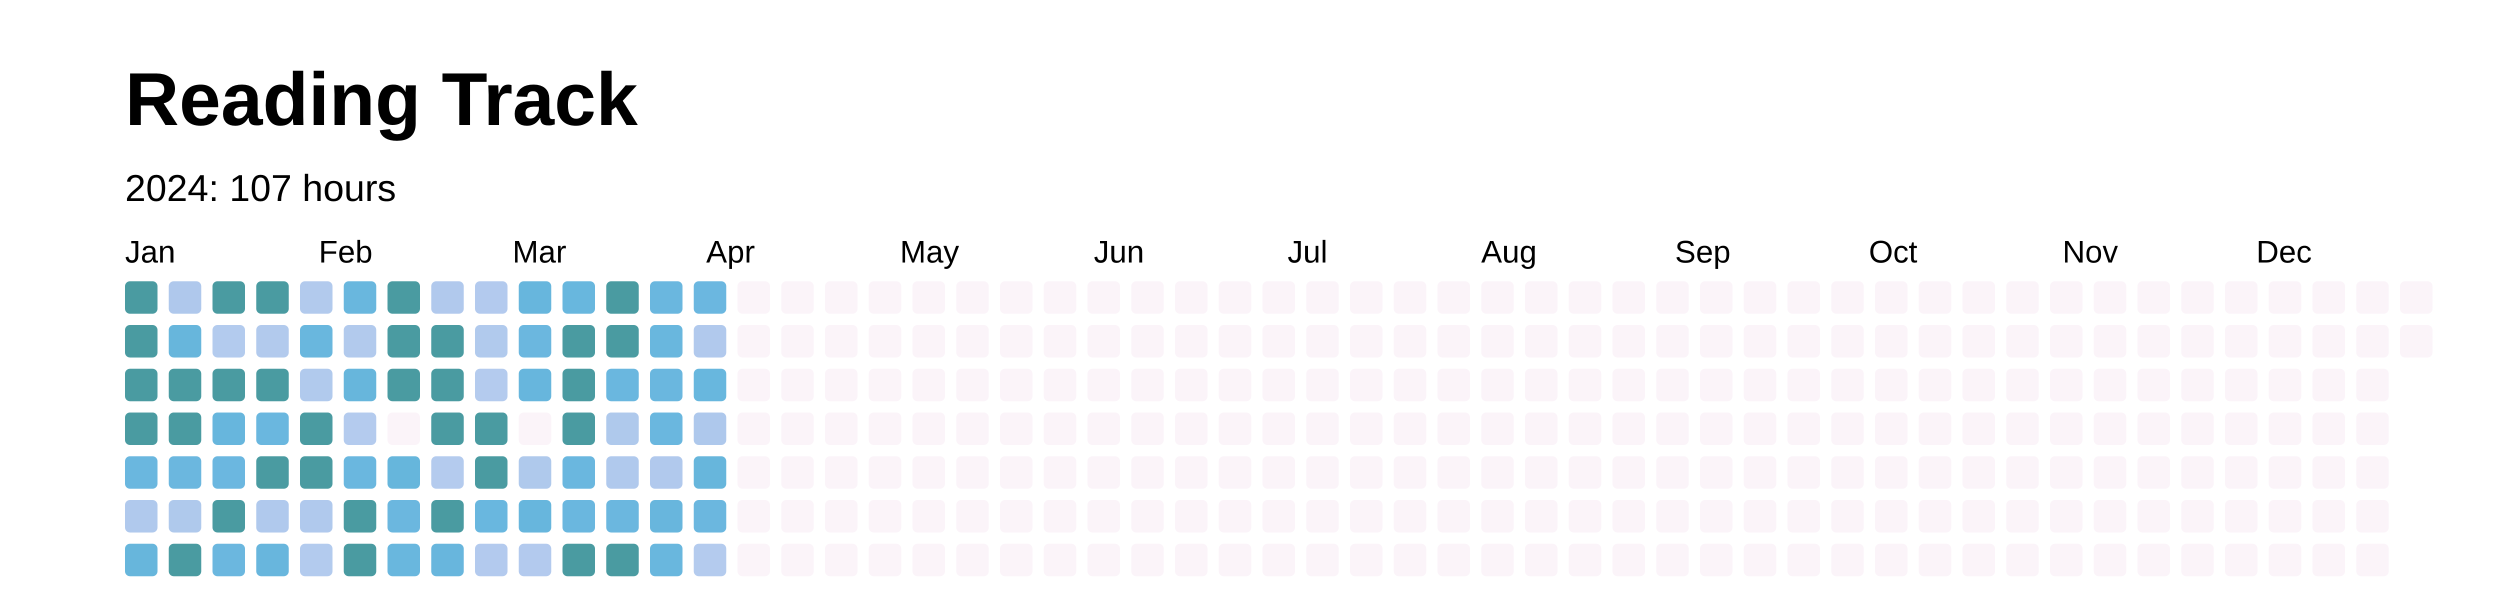
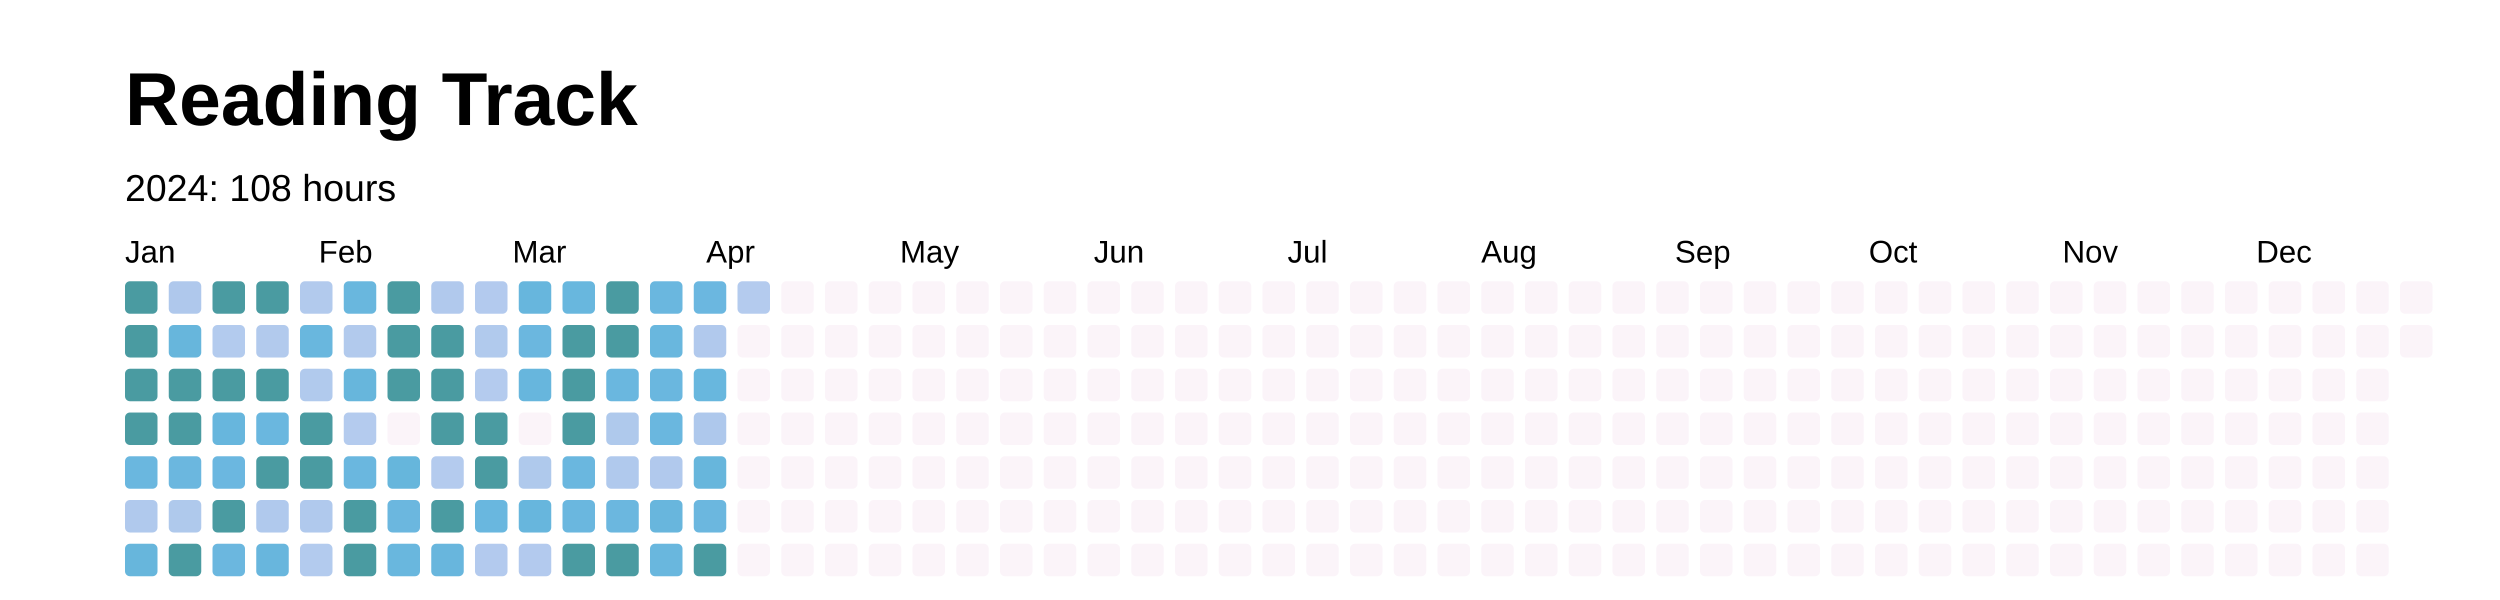
<svg xmlns="http://www.w3.org/2000/svg" baseProfile="full" height="48mm" version="1.1" viewBox="0,0,200,48" width="200mm">
  <defs />
  <rect fill="#FFFFFF" height="48" width="200" x="0" y="0" />
  <text fill="#000000" style="font-size:6px; font-family:Arial; font-weight:bold;" x="10" y="10">Reading Track</text>
-   <text dominant-baseline="hanging" fill="#000000" style="font-size:3.0px; font-family:Arial;" x="10" y="14">2024: 107 hours</text>
+   <text dominant-baseline="hanging" fill="#000000" style="font-size:3.0px; font-family:Arial;" x="10" y="14">2024: 108 hours</text>
  <text fill="#000000" style="font-size:2.5px; font-family:Arial" x="10.0" y="21.0">Jan</text>
  <text fill="#000000" style="font-size:2.5px; font-family:Arial" x="25.5" y="21.0">Feb</text>
  <text fill="#000000" style="font-size:2.5px; font-family:Arial" x="41.0" y="21.0">Mar</text>
  <text fill="#000000" style="font-size:2.5px; font-family:Arial" x="56.5" y="21.0">Apr</text>
  <text fill="#000000" style="font-size:2.5px; font-family:Arial" x="72.0" y="21.0">May</text>
  <text fill="#000000" style="font-size:2.5px; font-family:Arial" x="87.5" y="21.0">Jun</text>
  <text fill="#000000" style="font-size:2.5px; font-family:Arial" x="103.0" y="21.0">Jul</text>
  <text fill="#000000" style="font-size:2.5px; font-family:Arial" x="118.5" y="21.0">Aug</text>
  <text fill="#000000" style="font-size:2.5px; font-family:Arial" x="134.0" y="21.0">Sep</text>
  <text fill="#000000" style="font-size:2.5px; font-family:Arial" x="149.5" y="21.0">Oct</text>
  <text fill="#000000" style="font-size:2.5px; font-family:Arial" x="165.0" y="21.0">Nov</text>
  <text fill="#000000" style="font-size:2.5px; font-family:Arial" x="180.5" y="21.0">Dec</text>
  <rect fill="#4a9ba1" height="2.6" rx="0.4" ry="0.4" width="2.6" x="10.0" y="22.5" />
  <rect fill="#4a9ba1" height="2.6" rx="0.4" ry="0.4" width="2.6" x="10.0" y="26.0" />
  <rect fill="#4a9ba1" height="2.6" rx="0.4" ry="0.4" width="2.6" x="10.0" y="29.5" />
  <rect fill="#4a9ba1" height="2.6" rx="0.4" ry="0.4" width="2.6" x="10.0" y="33.0" />
  <rect fill="#6ab7df" height="2.6" rx="0.4" ry="0.4" width="2.6" x="10.0" y="36.5" />
  <rect fill="#b0c9ed" height="2.6" rx="0.4" ry="0.4" width="2.6" x="10.0" y="40.0" />
  <rect fill="#67b6dc" height="2.6" rx="0.4" ry="0.4" width="2.6" x="10.0" y="43.5" />
  <rect fill="#afc8ec" height="2.6" rx="0.4" ry="0.4" width="2.6" x="13.5" y="22.5" />
  <rect fill="#67b6dc" height="2.6" rx="0.4" ry="0.4" width="2.6" x="13.5" y="26.0" />
  <rect fill="#4a9ba1" height="2.6" rx="0.4" ry="0.4" width="2.6" x="13.5" y="29.5" />
  <rect fill="#4a9ba1" height="2.6" rx="0.4" ry="0.4" width="2.6" x="13.5" y="33.0" />
  <rect fill="#6bb7df" height="2.6" rx="0.4" ry="0.4" width="2.6" x="13.5" y="36.5" />
  <rect fill="#afc9ec" height="2.6" rx="0.4" ry="0.4" width="2.6" x="13.5" y="40.0" />
  <rect fill="#4a9ba1" height="2.6" rx="0.4" ry="0.4" width="2.6" x="13.5" y="43.5" />
  <rect fill="#4a9ba1" height="2.6" rx="0.4" ry="0.4" width="2.6" x="17.0" y="22.5" />
  <rect fill="#b3cbee" height="2.6" rx="0.4" ry="0.4" width="2.6" x="17.0" y="26.0" />
  <rect fill="#4a9ba1" height="2.6" rx="0.4" ry="0.4" width="2.6" x="17.0" y="29.5" />
  <rect fill="#67b6dd" height="2.6" rx="0.4" ry="0.4" width="2.6" x="17.0" y="33.0" />
  <rect fill="#6bb7e0" height="2.6" rx="0.4" ry="0.4" width="2.6" x="17.0" y="36.5" />
  <rect fill="#4a9ba1" height="2.6" rx="0.4" ry="0.4" width="2.6" x="17.0" y="40.0" />
  <rect fill="#6bb7df" height="2.6" rx="0.4" ry="0.4" width="2.6" x="17.0" y="43.5" />
  <rect fill="#4a9ba1" height="2.6" rx="0.4" ry="0.4" width="2.6" x="20.5" y="22.5" />
  <rect fill="#b2caed" height="2.6" rx="0.4" ry="0.4" width="2.6" x="20.5" y="26.0" />
  <rect fill="#4a9ba1" height="2.6" rx="0.4" ry="0.4" width="2.6" x="20.5" y="29.5" />
  <rect fill="#6ab7df" height="2.6" rx="0.4" ry="0.4" width="2.6" x="20.5" y="33.0" />
  <rect fill="#4a9ba1" height="2.6" rx="0.4" ry="0.4" width="2.6" x="20.5" y="36.5" />
  <rect fill="#b0c9ed" height="2.6" rx="0.4" ry="0.4" width="2.6" x="20.5" y="40.0" />
  <rect fill="#68b6dd" height="2.6" rx="0.4" ry="0.4" width="2.6" x="20.5" y="43.5" />
  <rect fill="#b2caed" height="2.6" rx="0.4" ry="0.4" width="2.6" x="24.0" y="22.5" />
  <rect fill="#69b7de" height="2.6" rx="0.4" ry="0.4" width="2.6" x="24.0" y="26.0" />
  <rect fill="#b1caed" height="2.6" rx="0.4" ry="0.4" width="2.6" x="24.0" y="29.5" />
  <rect fill="#4a9ba1" height="2.6" rx="0.4" ry="0.4" width="2.6" x="24.0" y="33.0" />
  <rect fill="#4a9ba1" height="2.6" rx="0.4" ry="0.4" width="2.6" x="24.0" y="36.5" />
  <rect fill="#b0c9ed" height="2.6" rx="0.4" ry="0.4" width="2.6" x="24.0" y="40.0" />
  <rect fill="#b3cbee" height="2.6" rx="0.4" ry="0.4" width="2.6" x="24.0" y="43.5" />
  <rect fill="#69b7de" height="2.6" rx="0.4" ry="0.4" width="2.6" x="27.5" y="22.5" />
  <rect fill="#b2caed" height="2.6" rx="0.4" ry="0.4" width="2.6" x="27.5" y="26.0" />
  <rect fill="#67b6dc" height="2.6" rx="0.4" ry="0.4" width="2.6" x="27.5" y="29.5" />
  <rect fill="#b4cbee" height="2.6" rx="0.4" ry="0.4" width="2.6" x="27.5" y="33.0" />
  <rect fill="#6ab7df" height="2.6" rx="0.4" ry="0.4" width="2.6" x="27.5" y="36.5" />
  <rect fill="#4a9ba1" height="2.6" rx="0.4" ry="0.4" width="2.6" x="27.5" y="40.0" />
  <rect fill="#4a9ba1" height="2.6" rx="0.4" ry="0.4" width="2.6" x="27.5" y="43.5" />
  <rect fill="#4a9ba1" height="2.6" rx="0.4" ry="0.4" width="2.6" x="31.0" y="22.5" />
  <rect fill="#4a9ba1" height="2.6" rx="0.4" ry="0.4" width="2.6" x="31.0" y="26.0" />
  <rect fill="#4a9ba1" height="2.6" rx="0.4" ry="0.4" width="2.6" x="31.0" y="29.5" />
  <rect fill="#FBF4F9" height="2.6" rx="0.4" ry="0.4" width="2.6" x="31.0" y="33.0" />
  <rect fill="#66b6dc" height="2.6" rx="0.4" ry="0.4" width="2.6" x="31.0" y="36.5" />
  <rect fill="#6bb7df" height="2.6" rx="0.4" ry="0.4" width="2.6" x="31.0" y="40.0" />
  <rect fill="#69b7de" height="2.6" rx="0.4" ry="0.4" width="2.6" x="31.0" y="43.5" />
  <rect fill="#b1c9ed" height="2.6" rx="0.4" ry="0.4" width="2.6" x="34.5" y="22.5" />
  <rect fill="#4a9ba1" height="2.6" rx="0.4" ry="0.4" width="2.6" x="34.5" y="26.0" />
  <rect fill="#4a9ba1" height="2.6" rx="0.4" ry="0.4" width="2.6" x="34.5" y="29.5" />
  <rect fill="#4a9ba1" height="2.6" rx="0.4" ry="0.4" width="2.6" x="34.5" y="33.0" />
  <rect fill="#b4cbee" height="2.6" rx="0.4" ry="0.4" width="2.6" x="34.5" y="36.5" />
  <rect fill="#4a9ba1" height="2.6" rx="0.4" ry="0.4" width="2.6" x="34.5" y="40.0" />
  <rect fill="#68b6dd" height="2.6" rx="0.4" ry="0.4" width="2.6" x="34.5" y="43.5" />
  <rect fill="#b3caee" height="2.6" rx="0.4" ry="0.4" width="2.6" x="38.0" y="22.5" />
  <rect fill="#b1caed" height="2.6" rx="0.4" ry="0.4" width="2.6" x="38.0" y="26.0" />
  <rect fill="#b4cbee" height="2.6" rx="0.4" ry="0.4" width="2.6" x="38.0" y="29.5" />
  <rect fill="#4a9ba1" height="2.6" rx="0.4" ry="0.4" width="2.6" x="38.0" y="33.0" />
  <rect fill="#4a9ba1" height="2.6" rx="0.4" ry="0.4" width="2.6" x="38.0" y="36.5" />
  <rect fill="#69b7df" height="2.6" rx="0.4" ry="0.4" width="2.6" x="38.0" y="40.0" />
  <rect fill="#b3caee" height="2.6" rx="0.4" ry="0.4" width="2.6" x="38.0" y="43.5" />
  <rect fill="#67b6dd" height="2.6" rx="0.4" ry="0.4" width="2.6" x="41.5" y="22.5" />
  <rect fill="#6bb7df" height="2.6" rx="0.4" ry="0.4" width="2.6" x="41.5" y="26.0" />
  <rect fill="#67b6dd" height="2.6" rx="0.4" ry="0.4" width="2.6" x="41.5" y="29.5" />
  <rect fill="#FBF4F9" height="2.6" rx="0.4" ry="0.4" width="2.6" x="41.5" y="33.0" />
  <rect fill="#afc9ec" height="2.6" rx="0.4" ry="0.4" width="2.6" x="41.5" y="36.5" />
  <rect fill="#67b6dd" height="2.6" rx="0.4" ry="0.4" width="2.6" x="41.5" y="40.0" />
  <rect fill="#b3caee" height="2.6" rx="0.4" ry="0.4" width="2.6" x="41.5" y="43.5" />
  <rect fill="#68b7de" height="2.6" rx="0.4" ry="0.4" width="2.6" x="45.0" y="22.5" />
  <rect fill="#4a9ba1" height="2.6" rx="0.4" ry="0.4" width="2.6" x="45.0" y="26.0" />
  <rect fill="#4a9ba1" height="2.6" rx="0.4" ry="0.4" width="2.6" x="45.0" y="29.5" />
  <rect fill="#4a9ba1" height="2.6" rx="0.4" ry="0.4" width="2.6" x="45.0" y="33.0" />
  <rect fill="#6ab7df" height="2.6" rx="0.4" ry="0.4" width="2.6" x="45.0" y="36.5" />
  <rect fill="#6ab7df" height="2.6" rx="0.4" ry="0.4" width="2.6" x="45.0" y="40.0" />
  <rect fill="#4a9ba1" height="2.6" rx="0.4" ry="0.4" width="2.6" x="45.0" y="43.5" />
  <rect fill="#4a9ba1" height="2.6" rx="0.4" ry="0.4" width="2.6" x="48.5" y="22.5" />
  <rect fill="#4a9ba1" height="2.6" rx="0.4" ry="0.4" width="2.6" x="48.5" y="26.0" />
  <rect fill="#6ab7df" height="2.6" rx="0.4" ry="0.4" width="2.6" x="48.5" y="29.5" />
  <rect fill="#afc9ec" height="2.6" rx="0.4" ry="0.4" width="2.6" x="48.5" y="33.0" />
  <rect fill="#b0c9ed" height="2.6" rx="0.4" ry="0.4" width="2.6" x="48.5" y="36.5" />
  <rect fill="#6bb7df" height="2.6" rx="0.4" ry="0.4" width="2.6" x="48.5" y="40.0" />
  <rect fill="#4a9ba1" height="2.6" rx="0.4" ry="0.4" width="2.6" x="48.5" y="43.5" />
  <rect fill="#6ab7df" height="2.6" rx="0.4" ry="0.4" width="2.6" x="52.0" y="22.5" />
  <rect fill="#69b7de" height="2.6" rx="0.4" ry="0.4" width="2.6" x="52.0" y="26.0" />
  <rect fill="#6ab7df" height="2.6" rx="0.4" ry="0.4" width="2.6" x="52.0" y="29.5" />
  <rect fill="#6ab7df" height="2.6" rx="0.4" ry="0.4" width="2.6" x="52.0" y="33.0" />
  <rect fill="#b1c9ed" height="2.6" rx="0.4" ry="0.4" width="2.6" x="52.0" y="36.5" />
  <rect fill="#68b6dd" height="2.6" rx="0.4" ry="0.4" width="2.6" x="52.0" y="40.0" />
  <rect fill="#69b7de" height="2.6" rx="0.4" ry="0.4" width="2.6" x="52.0" y="43.5" />
  <rect fill="#6bb7e0" height="2.6" rx="0.4" ry="0.4" width="2.6" x="55.5" y="22.5" />
  <rect fill="#b1c9ed" height="2.6" rx="0.4" ry="0.4" width="2.6" x="55.5" y="26.0" />
  <rect fill="#68b7de" height="2.6" rx="0.4" ry="0.4" width="2.6" x="55.5" y="29.5" />
  <rect fill="#aec8ec" height="2.6" rx="0.4" ry="0.4" width="2.6" x="55.5" y="33.0" />
  <rect fill="#67b6dc" height="2.6" rx="0.4" ry="0.4" width="2.6" x="55.5" y="36.5" />
  <rect fill="#6bb7df" height="2.6" rx="0.4" ry="0.4" width="2.6" x="55.5" y="40.0" />
-   <rect fill="#b4cbee" height="2.6" rx="0.4" ry="0.4" width="2.6" x="55.5" y="43.5" />
-   <rect fill="#FBF4F9" height="2.6" rx="0.4" ry="0.4" width="2.6" x="59.0" y="22.5" />
+   <rect fill="#4a9ba1" height="2.6" rx="0.4" ry="0.4" width="2.6" x="55.5" y="43.5" />
+   <rect fill="#b4cbee" height="2.6" rx="0.4" ry="0.4" width="2.6" x="59.0" y="22.5" />
  <rect fill="#FBF4F9" height="2.6" rx="0.4" ry="0.4" width="2.6" x="59.0" y="26.0" />
  <rect fill="#FBF4F9" height="2.6" rx="0.4" ry="0.4" width="2.6" x="59.0" y="29.5" />
  <rect fill="#FBF4F9" height="2.6" rx="0.4" ry="0.4" width="2.6" x="59.0" y="33.0" />
  <rect fill="#FBF4F9" height="2.6" rx="0.4" ry="0.4" width="2.6" x="59.0" y="36.5" />
  <rect fill="#FBF4F9" height="2.6" rx="0.4" ry="0.4" width="2.6" x="59.0" y="40.0" />
  <rect fill="#FBF4F9" height="2.6" rx="0.4" ry="0.4" width="2.6" x="59.0" y="43.5" />
  <rect fill="#FBF4F9" height="2.6" rx="0.4" ry="0.4" width="2.6" x="62.5" y="22.5" />
  <rect fill="#FBF4F9" height="2.6" rx="0.4" ry="0.4" width="2.6" x="62.5" y="26.0" />
  <rect fill="#FBF4F9" height="2.6" rx="0.4" ry="0.4" width="2.6" x="62.5" y="29.5" />
  <rect fill="#FBF4F9" height="2.6" rx="0.4" ry="0.4" width="2.6" x="62.5" y="33.0" />
  <rect fill="#FBF4F9" height="2.6" rx="0.4" ry="0.4" width="2.6" x="62.5" y="36.5" />
  <rect fill="#FBF4F9" height="2.6" rx="0.4" ry="0.4" width="2.6" x="62.5" y="40.0" />
  <rect fill="#FBF4F9" height="2.6" rx="0.4" ry="0.4" width="2.6" x="62.5" y="43.5" />
  <rect fill="#FBF4F9" height="2.6" rx="0.4" ry="0.4" width="2.6" x="66.0" y="22.5" />
  <rect fill="#FBF4F9" height="2.6" rx="0.4" ry="0.4" width="2.6" x="66.0" y="26.0" />
  <rect fill="#FBF4F9" height="2.6" rx="0.4" ry="0.4" width="2.6" x="66.0" y="29.5" />
  <rect fill="#FBF4F9" height="2.6" rx="0.4" ry="0.4" width="2.6" x="66.0" y="33.0" />
  <rect fill="#FBF4F9" height="2.6" rx="0.4" ry="0.4" width="2.6" x="66.0" y="36.5" />
  <rect fill="#FBF4F9" height="2.6" rx="0.4" ry="0.4" width="2.6" x="66.0" y="40.0" />
  <rect fill="#FBF4F9" height="2.6" rx="0.4" ry="0.4" width="2.6" x="66.0" y="43.5" />
  <rect fill="#FBF4F9" height="2.6" rx="0.4" ry="0.4" width="2.6" x="69.5" y="22.5" />
  <rect fill="#FBF4F9" height="2.6" rx="0.4" ry="0.4" width="2.6" x="69.5" y="26.0" />
  <rect fill="#FBF4F9" height="2.6" rx="0.4" ry="0.4" width="2.6" x="69.5" y="29.5" />
  <rect fill="#FBF4F9" height="2.6" rx="0.4" ry="0.4" width="2.6" x="69.5" y="33.0" />
  <rect fill="#FBF4F9" height="2.6" rx="0.4" ry="0.4" width="2.6" x="69.5" y="36.5" />
  <rect fill="#FBF4F9" height="2.6" rx="0.4" ry="0.4" width="2.6" x="69.5" y="40.0" />
  <rect fill="#FBF4F9" height="2.6" rx="0.4" ry="0.4" width="2.6" x="69.5" y="43.5" />
  <rect fill="#FBF4F9" height="2.6" rx="0.4" ry="0.4" width="2.6" x="73.0" y="22.5" />
  <rect fill="#FBF4F9" height="2.6" rx="0.4" ry="0.4" width="2.6" x="73.0" y="26.0" />
  <rect fill="#FBF4F9" height="2.6" rx="0.4" ry="0.4" width="2.6" x="73.0" y="29.5" />
  <rect fill="#FBF4F9" height="2.6" rx="0.4" ry="0.4" width="2.6" x="73.0" y="33.0" />
  <rect fill="#FBF4F9" height="2.6" rx="0.4" ry="0.4" width="2.6" x="73.0" y="36.5" />
  <rect fill="#FBF4F9" height="2.6" rx="0.4" ry="0.4" width="2.6" x="73.0" y="40.0" />
  <rect fill="#FBF4F9" height="2.6" rx="0.4" ry="0.4" width="2.6" x="73.0" y="43.5" />
  <rect fill="#FBF4F9" height="2.6" rx="0.4" ry="0.4" width="2.6" x="76.5" y="22.5" />
  <rect fill="#FBF4F9" height="2.6" rx="0.4" ry="0.4" width="2.6" x="76.5" y="26.0" />
  <rect fill="#FBF4F9" height="2.6" rx="0.4" ry="0.4" width="2.6" x="76.5" y="29.5" />
  <rect fill="#FBF4F9" height="2.6" rx="0.4" ry="0.4" width="2.6" x="76.5" y="33.0" />
  <rect fill="#FBF4F9" height="2.6" rx="0.4" ry="0.4" width="2.6" x="76.5" y="36.5" />
  <rect fill="#FBF4F9" height="2.6" rx="0.4" ry="0.4" width="2.6" x="76.5" y="40.0" />
  <rect fill="#FBF4F9" height="2.6" rx="0.4" ry="0.4" width="2.6" x="76.5" y="43.5" />
  <rect fill="#FBF4F9" height="2.6" rx="0.4" ry="0.4" width="2.6" x="80.0" y="22.5" />
  <rect fill="#FBF4F9" height="2.6" rx="0.4" ry="0.4" width="2.6" x="80.0" y="26.0" />
  <rect fill="#FBF4F9" height="2.6" rx="0.4" ry="0.4" width="2.6" x="80.0" y="29.5" />
  <rect fill="#FBF4F9" height="2.6" rx="0.4" ry="0.4" width="2.6" x="80.0" y="33.0" />
  <rect fill="#FBF4F9" height="2.6" rx="0.4" ry="0.4" width="2.6" x="80.0" y="36.5" />
  <rect fill="#FBF4F9" height="2.6" rx="0.4" ry="0.4" width="2.6" x="80.0" y="40.0" />
  <rect fill="#FBF4F9" height="2.6" rx="0.4" ry="0.4" width="2.6" x="80.0" y="43.5" />
  <rect fill="#FBF4F9" height="2.6" rx="0.4" ry="0.4" width="2.6" x="83.5" y="22.5" />
  <rect fill="#FBF4F9" height="2.6" rx="0.4" ry="0.4" width="2.6" x="83.5" y="26.0" />
  <rect fill="#FBF4F9" height="2.6" rx="0.4" ry="0.4" width="2.6" x="83.5" y="29.5" />
  <rect fill="#FBF4F9" height="2.6" rx="0.4" ry="0.4" width="2.6" x="83.5" y="33.0" />
  <rect fill="#FBF4F9" height="2.6" rx="0.4" ry="0.4" width="2.6" x="83.5" y="36.5" />
  <rect fill="#FBF4F9" height="2.6" rx="0.4" ry="0.4" width="2.6" x="83.5" y="40.0" />
  <rect fill="#FBF4F9" height="2.6" rx="0.4" ry="0.4" width="2.6" x="83.5" y="43.5" />
  <rect fill="#FBF4F9" height="2.6" rx="0.4" ry="0.4" width="2.6" x="87.0" y="22.5" />
  <rect fill="#FBF4F9" height="2.6" rx="0.4" ry="0.4" width="2.6" x="87.0" y="26.0" />
  <rect fill="#FBF4F9" height="2.6" rx="0.4" ry="0.4" width="2.6" x="87.0" y="29.5" />
  <rect fill="#FBF4F9" height="2.6" rx="0.4" ry="0.4" width="2.6" x="87.0" y="33.0" />
  <rect fill="#FBF4F9" height="2.6" rx="0.4" ry="0.4" width="2.6" x="87.0" y="36.5" />
  <rect fill="#FBF4F9" height="2.6" rx="0.4" ry="0.4" width="2.6" x="87.0" y="40.0" />
  <rect fill="#FBF4F9" height="2.6" rx="0.4" ry="0.4" width="2.6" x="87.0" y="43.5" />
  <rect fill="#FBF4F9" height="2.6" rx="0.4" ry="0.4" width="2.6" x="90.5" y="22.5" />
  <rect fill="#FBF4F9" height="2.6" rx="0.4" ry="0.4" width="2.6" x="90.5" y="26.0" />
  <rect fill="#FBF4F9" height="2.6" rx="0.4" ry="0.4" width="2.6" x="90.5" y="29.5" />
  <rect fill="#FBF4F9" height="2.6" rx="0.4" ry="0.4" width="2.6" x="90.5" y="33.0" />
  <rect fill="#FBF4F9" height="2.6" rx="0.4" ry="0.4" width="2.6" x="90.5" y="36.5" />
  <rect fill="#FBF4F9" height="2.6" rx="0.4" ry="0.4" width="2.6" x="90.5" y="40.0" />
  <rect fill="#FBF4F9" height="2.6" rx="0.4" ry="0.4" width="2.6" x="90.5" y="43.5" />
  <rect fill="#FBF4F9" height="2.6" rx="0.4" ry="0.4" width="2.6" x="94.0" y="22.5" />
  <rect fill="#FBF4F9" height="2.6" rx="0.4" ry="0.4" width="2.6" x="94.0" y="26.0" />
  <rect fill="#FBF4F9" height="2.6" rx="0.4" ry="0.4" width="2.6" x="94.0" y="29.5" />
  <rect fill="#FBF4F9" height="2.6" rx="0.4" ry="0.4" width="2.6" x="94.0" y="33.0" />
  <rect fill="#FBF4F9" height="2.6" rx="0.4" ry="0.4" width="2.6" x="94.0" y="36.5" />
  <rect fill="#FBF4F9" height="2.6" rx="0.4" ry="0.4" width="2.6" x="94.0" y="40.0" />
  <rect fill="#FBF4F9" height="2.6" rx="0.4" ry="0.4" width="2.6" x="94.0" y="43.5" />
  <rect fill="#FBF4F9" height="2.6" rx="0.4" ry="0.4" width="2.6" x="97.5" y="22.5" />
  <rect fill="#FBF4F9" height="2.6" rx="0.4" ry="0.4" width="2.6" x="97.5" y="26.0" />
  <rect fill="#FBF4F9" height="2.6" rx="0.4" ry="0.4" width="2.6" x="97.5" y="29.5" />
  <rect fill="#FBF4F9" height="2.6" rx="0.4" ry="0.4" width="2.6" x="97.5" y="33.0" />
  <rect fill="#FBF4F9" height="2.6" rx="0.4" ry="0.4" width="2.6" x="97.5" y="36.5" />
  <rect fill="#FBF4F9" height="2.6" rx="0.4" ry="0.4" width="2.6" x="97.5" y="40.0" />
  <rect fill="#FBF4F9" height="2.6" rx="0.4" ry="0.4" width="2.6" x="97.5" y="43.5" />
  <rect fill="#FBF4F9" height="2.6" rx="0.4" ry="0.4" width="2.6" x="101.0" y="22.5" />
  <rect fill="#FBF4F9" height="2.6" rx="0.4" ry="0.4" width="2.6" x="101.0" y="26.0" />
  <rect fill="#FBF4F9" height="2.6" rx="0.4" ry="0.4" width="2.6" x="101.0" y="29.5" />
  <rect fill="#FBF4F9" height="2.6" rx="0.4" ry="0.4" width="2.6" x="101.0" y="33.0" />
  <rect fill="#FBF4F9" height="2.6" rx="0.4" ry="0.4" width="2.6" x="101.0" y="36.5" />
  <rect fill="#FBF4F9" height="2.6" rx="0.4" ry="0.4" width="2.6" x="101.0" y="40.0" />
  <rect fill="#FBF4F9" height="2.6" rx="0.4" ry="0.4" width="2.6" x="101.0" y="43.5" />
  <rect fill="#FBF4F9" height="2.6" rx="0.4" ry="0.4" width="2.6" x="104.5" y="22.5" />
  <rect fill="#FBF4F9" height="2.6" rx="0.4" ry="0.4" width="2.6" x="104.5" y="26.0" />
  <rect fill="#FBF4F9" height="2.6" rx="0.4" ry="0.4" width="2.6" x="104.5" y="29.5" />
  <rect fill="#FBF4F9" height="2.6" rx="0.4" ry="0.4" width="2.6" x="104.5" y="33.0" />
  <rect fill="#FBF4F9" height="2.6" rx="0.4" ry="0.4" width="2.6" x="104.5" y="36.5" />
  <rect fill="#FBF4F9" height="2.6" rx="0.4" ry="0.4" width="2.6" x="104.5" y="40.0" />
  <rect fill="#FBF4F9" height="2.6" rx="0.4" ry="0.4" width="2.6" x="104.5" y="43.5" />
  <rect fill="#FBF4F9" height="2.6" rx="0.4" ry="0.4" width="2.6" x="108.0" y="22.5" />
  <rect fill="#FBF4F9" height="2.6" rx="0.4" ry="0.4" width="2.6" x="108.0" y="26.0" />
  <rect fill="#FBF4F9" height="2.6" rx="0.4" ry="0.4" width="2.6" x="108.0" y="29.5" />
  <rect fill="#FBF4F9" height="2.6" rx="0.4" ry="0.4" width="2.6" x="108.0" y="33.0" />
  <rect fill="#FBF4F9" height="2.6" rx="0.4" ry="0.4" width="2.6" x="108.0" y="36.5" />
  <rect fill="#FBF4F9" height="2.6" rx="0.4" ry="0.4" width="2.6" x="108.0" y="40.0" />
  <rect fill="#FBF4F9" height="2.6" rx="0.4" ry="0.4" width="2.6" x="108.0" y="43.5" />
  <rect fill="#FBF4F9" height="2.6" rx="0.4" ry="0.4" width="2.6" x="111.5" y="22.5" />
  <rect fill="#FBF4F9" height="2.6" rx="0.4" ry="0.4" width="2.6" x="111.5" y="26.0" />
  <rect fill="#FBF4F9" height="2.6" rx="0.4" ry="0.4" width="2.6" x="111.5" y="29.5" />
  <rect fill="#FBF4F9" height="2.6" rx="0.4" ry="0.4" width="2.6" x="111.5" y="33.0" />
  <rect fill="#FBF4F9" height="2.6" rx="0.4" ry="0.4" width="2.6" x="111.5" y="36.5" />
  <rect fill="#FBF4F9" height="2.6" rx="0.4" ry="0.4" width="2.6" x="111.5" y="40.0" />
  <rect fill="#FBF4F9" height="2.6" rx="0.4" ry="0.4" width="2.6" x="111.5" y="43.5" />
  <rect fill="#FBF4F9" height="2.6" rx="0.4" ry="0.4" width="2.6" x="115.0" y="22.5" />
  <rect fill="#FBF4F9" height="2.6" rx="0.4" ry="0.4" width="2.6" x="115.0" y="26.0" />
  <rect fill="#FBF4F9" height="2.6" rx="0.4" ry="0.4" width="2.6" x="115.0" y="29.5" />
  <rect fill="#FBF4F9" height="2.6" rx="0.4" ry="0.4" width="2.6" x="115.0" y="33.0" />
  <rect fill="#FBF4F9" height="2.6" rx="0.4" ry="0.4" width="2.6" x="115.0" y="36.5" />
  <rect fill="#FBF4F9" height="2.6" rx="0.4" ry="0.4" width="2.6" x="115.0" y="40.0" />
  <rect fill="#FBF4F9" height="2.6" rx="0.4" ry="0.4" width="2.6" x="115.0" y="43.5" />
  <rect fill="#FBF4F9" height="2.6" rx="0.4" ry="0.4" width="2.6" x="118.5" y="22.5" />
  <rect fill="#FBF4F9" height="2.6" rx="0.4" ry="0.4" width="2.6" x="118.5" y="26.0" />
  <rect fill="#FBF4F9" height="2.6" rx="0.4" ry="0.4" width="2.6" x="118.5" y="29.5" />
  <rect fill="#FBF4F9" height="2.6" rx="0.4" ry="0.4" width="2.6" x="118.5" y="33.0" />
  <rect fill="#FBF4F9" height="2.6" rx="0.4" ry="0.4" width="2.6" x="118.5" y="36.5" />
  <rect fill="#FBF4F9" height="2.6" rx="0.4" ry="0.4" width="2.6" x="118.5" y="40.0" />
  <rect fill="#FBF4F9" height="2.6" rx="0.4" ry="0.4" width="2.6" x="118.5" y="43.5" />
  <rect fill="#FBF4F9" height="2.6" rx="0.4" ry="0.4" width="2.6" x="122.0" y="22.5" />
  <rect fill="#FBF4F9" height="2.6" rx="0.4" ry="0.4" width="2.6" x="122.0" y="26.0" />
  <rect fill="#FBF4F9" height="2.6" rx="0.4" ry="0.4" width="2.6" x="122.0" y="29.5" />
  <rect fill="#FBF4F9" height="2.6" rx="0.4" ry="0.4" width="2.6" x="122.0" y="33.0" />
  <rect fill="#FBF4F9" height="2.6" rx="0.4" ry="0.4" width="2.6" x="122.0" y="36.5" />
  <rect fill="#FBF4F9" height="2.6" rx="0.4" ry="0.4" width="2.6" x="122.0" y="40.0" />
  <rect fill="#FBF4F9" height="2.6" rx="0.4" ry="0.4" width="2.6" x="122.0" y="43.5" />
  <rect fill="#FBF4F9" height="2.6" rx="0.4" ry="0.4" width="2.6" x="125.5" y="22.5" />
  <rect fill="#FBF4F9" height="2.6" rx="0.4" ry="0.4" width="2.6" x="125.5" y="26.0" />
  <rect fill="#FBF4F9" height="2.6" rx="0.4" ry="0.4" width="2.6" x="125.5" y="29.5" />
  <rect fill="#FBF4F9" height="2.6" rx="0.4" ry="0.4" width="2.6" x="125.5" y="33.0" />
  <rect fill="#FBF4F9" height="2.6" rx="0.4" ry="0.4" width="2.6" x="125.5" y="36.5" />
  <rect fill="#FBF4F9" height="2.6" rx="0.4" ry="0.4" width="2.6" x="125.5" y="40.0" />
  <rect fill="#FBF4F9" height="2.6" rx="0.4" ry="0.4" width="2.6" x="125.5" y="43.5" />
  <rect fill="#FBF4F9" height="2.6" rx="0.4" ry="0.4" width="2.6" x="129.0" y="22.5" />
  <rect fill="#FBF4F9" height="2.6" rx="0.4" ry="0.4" width="2.6" x="129.0" y="26.0" />
  <rect fill="#FBF4F9" height="2.6" rx="0.4" ry="0.4" width="2.6" x="129.0" y="29.5" />
  <rect fill="#FBF4F9" height="2.6" rx="0.4" ry="0.4" width="2.6" x="129.0" y="33.0" />
  <rect fill="#FBF4F9" height="2.6" rx="0.4" ry="0.4" width="2.6" x="129.0" y="36.5" />
  <rect fill="#FBF4F9" height="2.6" rx="0.4" ry="0.4" width="2.6" x="129.0" y="40.0" />
  <rect fill="#FBF4F9" height="2.6" rx="0.4" ry="0.4" width="2.6" x="129.0" y="43.5" />
  <rect fill="#FBF4F9" height="2.6" rx="0.4" ry="0.4" width="2.6" x="132.5" y="22.5" />
  <rect fill="#FBF4F9" height="2.6" rx="0.4" ry="0.4" width="2.6" x="132.5" y="26.0" />
  <rect fill="#FBF4F9" height="2.6" rx="0.4" ry="0.4" width="2.6" x="132.5" y="29.5" />
  <rect fill="#FBF4F9" height="2.6" rx="0.4" ry="0.4" width="2.6" x="132.5" y="33.0" />
  <rect fill="#FBF4F9" height="2.6" rx="0.4" ry="0.4" width="2.6" x="132.5" y="36.5" />
  <rect fill="#FBF4F9" height="2.6" rx="0.4" ry="0.4" width="2.6" x="132.5" y="40.0" />
  <rect fill="#FBF4F9" height="2.6" rx="0.4" ry="0.4" width="2.6" x="132.5" y="43.5" />
  <rect fill="#FBF4F9" height="2.6" rx="0.4" ry="0.4" width="2.6" x="136.0" y="22.5" />
  <rect fill="#FBF4F9" height="2.6" rx="0.4" ry="0.4" width="2.6" x="136.0" y="26.0" />
  <rect fill="#FBF4F9" height="2.6" rx="0.4" ry="0.4" width="2.6" x="136.0" y="29.5" />
  <rect fill="#FBF4F9" height="2.6" rx="0.4" ry="0.4" width="2.6" x="136.0" y="33.0" />
  <rect fill="#FBF4F9" height="2.6" rx="0.4" ry="0.4" width="2.6" x="136.0" y="36.5" />
  <rect fill="#FBF4F9" height="2.6" rx="0.4" ry="0.4" width="2.6" x="136.0" y="40.0" />
  <rect fill="#FBF4F9" height="2.6" rx="0.4" ry="0.4" width="2.6" x="136.0" y="43.5" />
  <rect fill="#FBF4F9" height="2.6" rx="0.4" ry="0.4" width="2.6" x="139.5" y="22.5" />
  <rect fill="#FBF4F9" height="2.6" rx="0.4" ry="0.4" width="2.6" x="139.5" y="26.0" />
  <rect fill="#FBF4F9" height="2.6" rx="0.4" ry="0.4" width="2.6" x="139.5" y="29.5" />
  <rect fill="#FBF4F9" height="2.6" rx="0.4" ry="0.4" width="2.6" x="139.5" y="33.0" />
  <rect fill="#FBF4F9" height="2.6" rx="0.4" ry="0.4" width="2.6" x="139.5" y="36.5" />
  <rect fill="#FBF4F9" height="2.6" rx="0.4" ry="0.4" width="2.6" x="139.5" y="40.0" />
  <rect fill="#FBF4F9" height="2.6" rx="0.4" ry="0.4" width="2.6" x="139.5" y="43.5" />
  <rect fill="#FBF4F9" height="2.6" rx="0.4" ry="0.4" width="2.6" x="143.0" y="22.5" />
  <rect fill="#FBF4F9" height="2.6" rx="0.4" ry="0.4" width="2.6" x="143.0" y="26.0" />
  <rect fill="#FBF4F9" height="2.6" rx="0.4" ry="0.4" width="2.6" x="143.0" y="29.5" />
  <rect fill="#FBF4F9" height="2.6" rx="0.4" ry="0.4" width="2.6" x="143.0" y="33.0" />
  <rect fill="#FBF4F9" height="2.6" rx="0.4" ry="0.4" width="2.6" x="143.0" y="36.5" />
  <rect fill="#FBF4F9" height="2.6" rx="0.4" ry="0.4" width="2.6" x="143.0" y="40.0" />
  <rect fill="#FBF4F9" height="2.6" rx="0.4" ry="0.4" width="2.6" x="143.0" y="43.5" />
  <rect fill="#FBF4F9" height="2.6" rx="0.4" ry="0.4" width="2.6" x="146.5" y="22.5" />
  <rect fill="#FBF4F9" height="2.6" rx="0.4" ry="0.4" width="2.6" x="146.5" y="26.0" />
  <rect fill="#FBF4F9" height="2.6" rx="0.4" ry="0.4" width="2.6" x="146.5" y="29.5" />
  <rect fill="#FBF4F9" height="2.6" rx="0.4" ry="0.4" width="2.6" x="146.5" y="33.0" />
  <rect fill="#FBF4F9" height="2.6" rx="0.4" ry="0.4" width="2.6" x="146.5" y="36.5" />
  <rect fill="#FBF4F9" height="2.6" rx="0.4" ry="0.4" width="2.6" x="146.5" y="40.0" />
  <rect fill="#FBF4F9" height="2.6" rx="0.4" ry="0.4" width="2.6" x="146.5" y="43.5" />
  <rect fill="#FBF4F9" height="2.6" rx="0.4" ry="0.4" width="2.6" x="150.0" y="22.5" />
  <rect fill="#FBF4F9" height="2.6" rx="0.4" ry="0.4" width="2.6" x="150.0" y="26.0" />
  <rect fill="#FBF4F9" height="2.6" rx="0.4" ry="0.4" width="2.6" x="150.0" y="29.5" />
  <rect fill="#FBF4F9" height="2.6" rx="0.4" ry="0.4" width="2.6" x="150.0" y="33.0" />
  <rect fill="#FBF4F9" height="2.6" rx="0.4" ry="0.4" width="2.6" x="150.0" y="36.5" />
  <rect fill="#FBF4F9" height="2.6" rx="0.4" ry="0.4" width="2.6" x="150.0" y="40.0" />
  <rect fill="#FBF4F9" height="2.6" rx="0.4" ry="0.4" width="2.6" x="150.0" y="43.5" />
  <rect fill="#FBF4F9" height="2.6" rx="0.4" ry="0.4" width="2.6" x="153.5" y="22.5" />
  <rect fill="#FBF4F9" height="2.6" rx="0.4" ry="0.4" width="2.6" x="153.5" y="26.0" />
  <rect fill="#FBF4F9" height="2.6" rx="0.4" ry="0.4" width="2.6" x="153.5" y="29.5" />
  <rect fill="#FBF4F9" height="2.6" rx="0.4" ry="0.4" width="2.6" x="153.5" y="33.0" />
  <rect fill="#FBF4F9" height="2.6" rx="0.4" ry="0.4" width="2.6" x="153.5" y="36.5" />
  <rect fill="#FBF4F9" height="2.6" rx="0.4" ry="0.4" width="2.6" x="153.5" y="40.0" />
  <rect fill="#FBF4F9" height="2.6" rx="0.4" ry="0.4" width="2.6" x="153.5" y="43.5" />
  <rect fill="#FBF4F9" height="2.6" rx="0.4" ry="0.4" width="2.6" x="157.0" y="22.5" />
  <rect fill="#FBF4F9" height="2.6" rx="0.4" ry="0.4" width="2.6" x="157.0" y="26.0" />
  <rect fill="#FBF4F9" height="2.6" rx="0.4" ry="0.4" width="2.6" x="157.0" y="29.5" />
  <rect fill="#FBF4F9" height="2.6" rx="0.4" ry="0.4" width="2.6" x="157.0" y="33.0" />
  <rect fill="#FBF4F9" height="2.6" rx="0.4" ry="0.4" width="2.6" x="157.0" y="36.5" />
  <rect fill="#FBF4F9" height="2.6" rx="0.4" ry="0.4" width="2.6" x="157.0" y="40.0" />
  <rect fill="#FBF4F9" height="2.6" rx="0.4" ry="0.4" width="2.6" x="157.0" y="43.5" />
  <rect fill="#FBF4F9" height="2.6" rx="0.4" ry="0.4" width="2.6" x="160.5" y="22.5" />
  <rect fill="#FBF4F9" height="2.6" rx="0.4" ry="0.4" width="2.6" x="160.5" y="26.0" />
  <rect fill="#FBF4F9" height="2.6" rx="0.4" ry="0.4" width="2.6" x="160.5" y="29.5" />
  <rect fill="#FBF4F9" height="2.6" rx="0.4" ry="0.4" width="2.6" x="160.5" y="33.0" />
  <rect fill="#FBF4F9" height="2.6" rx="0.4" ry="0.4" width="2.6" x="160.5" y="36.5" />
  <rect fill="#FBF4F9" height="2.6" rx="0.4" ry="0.4" width="2.6" x="160.5" y="40.0" />
  <rect fill="#FBF4F9" height="2.6" rx="0.4" ry="0.4" width="2.6" x="160.5" y="43.5" />
  <rect fill="#FBF4F9" height="2.6" rx="0.4" ry="0.4" width="2.6" x="164.0" y="22.5" />
  <rect fill="#FBF4F9" height="2.6" rx="0.4" ry="0.4" width="2.6" x="164.0" y="26.0" />
  <rect fill="#FBF4F9" height="2.6" rx="0.4" ry="0.4" width="2.6" x="164.0" y="29.5" />
  <rect fill="#FBF4F9" height="2.6" rx="0.4" ry="0.4" width="2.6" x="164.0" y="33.0" />
  <rect fill="#FBF4F9" height="2.6" rx="0.4" ry="0.4" width="2.6" x="164.0" y="36.5" />
  <rect fill="#FBF4F9" height="2.6" rx="0.4" ry="0.4" width="2.6" x="164.0" y="40.0" />
  <rect fill="#FBF4F9" height="2.6" rx="0.4" ry="0.4" width="2.6" x="164.0" y="43.5" />
  <rect fill="#FBF4F9" height="2.6" rx="0.4" ry="0.4" width="2.6" x="167.5" y="22.5" />
  <rect fill="#FBF4F9" height="2.6" rx="0.4" ry="0.4" width="2.6" x="167.5" y="26.0" />
  <rect fill="#FBF4F9" height="2.6" rx="0.4" ry="0.4" width="2.6" x="167.5" y="29.5" />
  <rect fill="#FBF4F9" height="2.6" rx="0.4" ry="0.4" width="2.6" x="167.5" y="33.0" />
  <rect fill="#FBF4F9" height="2.6" rx="0.4" ry="0.4" width="2.6" x="167.5" y="36.5" />
  <rect fill="#FBF4F9" height="2.6" rx="0.4" ry="0.4" width="2.6" x="167.5" y="40.0" />
  <rect fill="#FBF4F9" height="2.6" rx="0.4" ry="0.4" width="2.6" x="167.5" y="43.5" />
  <rect fill="#FBF4F9" height="2.6" rx="0.4" ry="0.4" width="2.6" x="171.0" y="22.5" />
  <rect fill="#FBF4F9" height="2.6" rx="0.4" ry="0.4" width="2.6" x="171.0" y="26.0" />
  <rect fill="#FBF4F9" height="2.6" rx="0.4" ry="0.4" width="2.6" x="171.0" y="29.5" />
  <rect fill="#FBF4F9" height="2.6" rx="0.4" ry="0.4" width="2.6" x="171.0" y="33.0" />
  <rect fill="#FBF4F9" height="2.6" rx="0.4" ry="0.4" width="2.6" x="171.0" y="36.5" />
  <rect fill="#FBF4F9" height="2.6" rx="0.4" ry="0.4" width="2.6" x="171.0" y="40.0" />
  <rect fill="#FBF4F9" height="2.6" rx="0.4" ry="0.4" width="2.6" x="171.0" y="43.5" />
  <rect fill="#FBF4F9" height="2.6" rx="0.4" ry="0.4" width="2.6" x="174.5" y="22.5" />
  <rect fill="#FBF4F9" height="2.6" rx="0.4" ry="0.4" width="2.6" x="174.5" y="26.0" />
  <rect fill="#FBF4F9" height="2.6" rx="0.4" ry="0.4" width="2.6" x="174.5" y="29.5" />
  <rect fill="#FBF4F9" height="2.6" rx="0.4" ry="0.4" width="2.6" x="174.5" y="33.0" />
  <rect fill="#FBF4F9" height="2.6" rx="0.4" ry="0.4" width="2.6" x="174.5" y="36.5" />
  <rect fill="#FBF4F9" height="2.6" rx="0.4" ry="0.4" width="2.6" x="174.5" y="40.0" />
  <rect fill="#FBF4F9" height="2.6" rx="0.4" ry="0.4" width="2.6" x="174.5" y="43.5" />
  <rect fill="#FBF4F9" height="2.6" rx="0.4" ry="0.4" width="2.6" x="178.0" y="22.5" />
  <rect fill="#FBF4F9" height="2.6" rx="0.4" ry="0.4" width="2.6" x="178.0" y="26.0" />
  <rect fill="#FBF4F9" height="2.6" rx="0.4" ry="0.4" width="2.6" x="178.0" y="29.5" />
  <rect fill="#FBF4F9" height="2.6" rx="0.4" ry="0.4" width="2.6" x="178.0" y="33.0" />
  <rect fill="#FBF4F9" height="2.6" rx="0.4" ry="0.4" width="2.6" x="178.0" y="36.5" />
  <rect fill="#FBF4F9" height="2.6" rx="0.4" ry="0.4" width="2.6" x="178.0" y="40.0" />
  <rect fill="#FBF4F9" height="2.6" rx="0.4" ry="0.4" width="2.6" x="178.0" y="43.5" />
  <rect fill="#FBF4F9" height="2.6" rx="0.4" ry="0.4" width="2.6" x="181.5" y="22.5" />
  <rect fill="#FBF4F9" height="2.6" rx="0.4" ry="0.4" width="2.6" x="181.5" y="26.0" />
  <rect fill="#FBF4F9" height="2.6" rx="0.4" ry="0.4" width="2.6" x="181.5" y="29.5" />
  <rect fill="#FBF4F9" height="2.6" rx="0.4" ry="0.4" width="2.6" x="181.5" y="33.0" />
  <rect fill="#FBF4F9" height="2.6" rx="0.4" ry="0.4" width="2.6" x="181.5" y="36.5" />
  <rect fill="#FBF4F9" height="2.6" rx="0.4" ry="0.4" width="2.6" x="181.5" y="40.0" />
  <rect fill="#FBF4F9" height="2.6" rx="0.4" ry="0.4" width="2.6" x="181.5" y="43.5" />
  <rect fill="#FBF4F9" height="2.6" rx="0.4" ry="0.4" width="2.6" x="185.0" y="22.5" />
  <rect fill="#FBF4F9" height="2.6" rx="0.4" ry="0.4" width="2.6" x="185.0" y="26.0" />
  <rect fill="#FBF4F9" height="2.6" rx="0.4" ry="0.4" width="2.6" x="185.0" y="29.5" />
  <rect fill="#FBF4F9" height="2.6" rx="0.4" ry="0.4" width="2.6" x="185.0" y="33.0" />
  <rect fill="#FBF4F9" height="2.6" rx="0.4" ry="0.4" width="2.6" x="185.0" y="36.5" />
  <rect fill="#FBF4F9" height="2.6" rx="0.4" ry="0.4" width="2.6" x="185.0" y="40.0" />
  <rect fill="#FBF4F9" height="2.6" rx="0.4" ry="0.4" width="2.6" x="185.0" y="43.5" />
  <rect fill="#FBF4F9" height="2.6" rx="0.4" ry="0.4" width="2.6" x="188.5" y="22.5" />
  <rect fill="#FBF4F9" height="2.6" rx="0.4" ry="0.4" width="2.6" x="188.5" y="26.0" />
  <rect fill="#FBF4F9" height="2.6" rx="0.4" ry="0.4" width="2.6" x="188.5" y="29.5" />
  <rect fill="#FBF4F9" height="2.6" rx="0.4" ry="0.4" width="2.6" x="188.5" y="33.0" />
  <rect fill="#FBF4F9" height="2.6" rx="0.4" ry="0.4" width="2.6" x="188.5" y="36.5" />
  <rect fill="#FBF4F9" height="2.6" rx="0.4" ry="0.4" width="2.6" x="188.5" y="40.0" />
  <rect fill="#FBF4F9" height="2.6" rx="0.4" ry="0.4" width="2.6" x="188.5" y="43.5" />
  <rect fill="#FBF4F9" height="2.6" rx="0.4" ry="0.4" width="2.6" x="192.0" y="22.5" />
  <rect fill="#FBF4F9" height="2.6" rx="0.4" ry="0.4" width="2.6" x="192.0" y="26.0" />
</svg>
